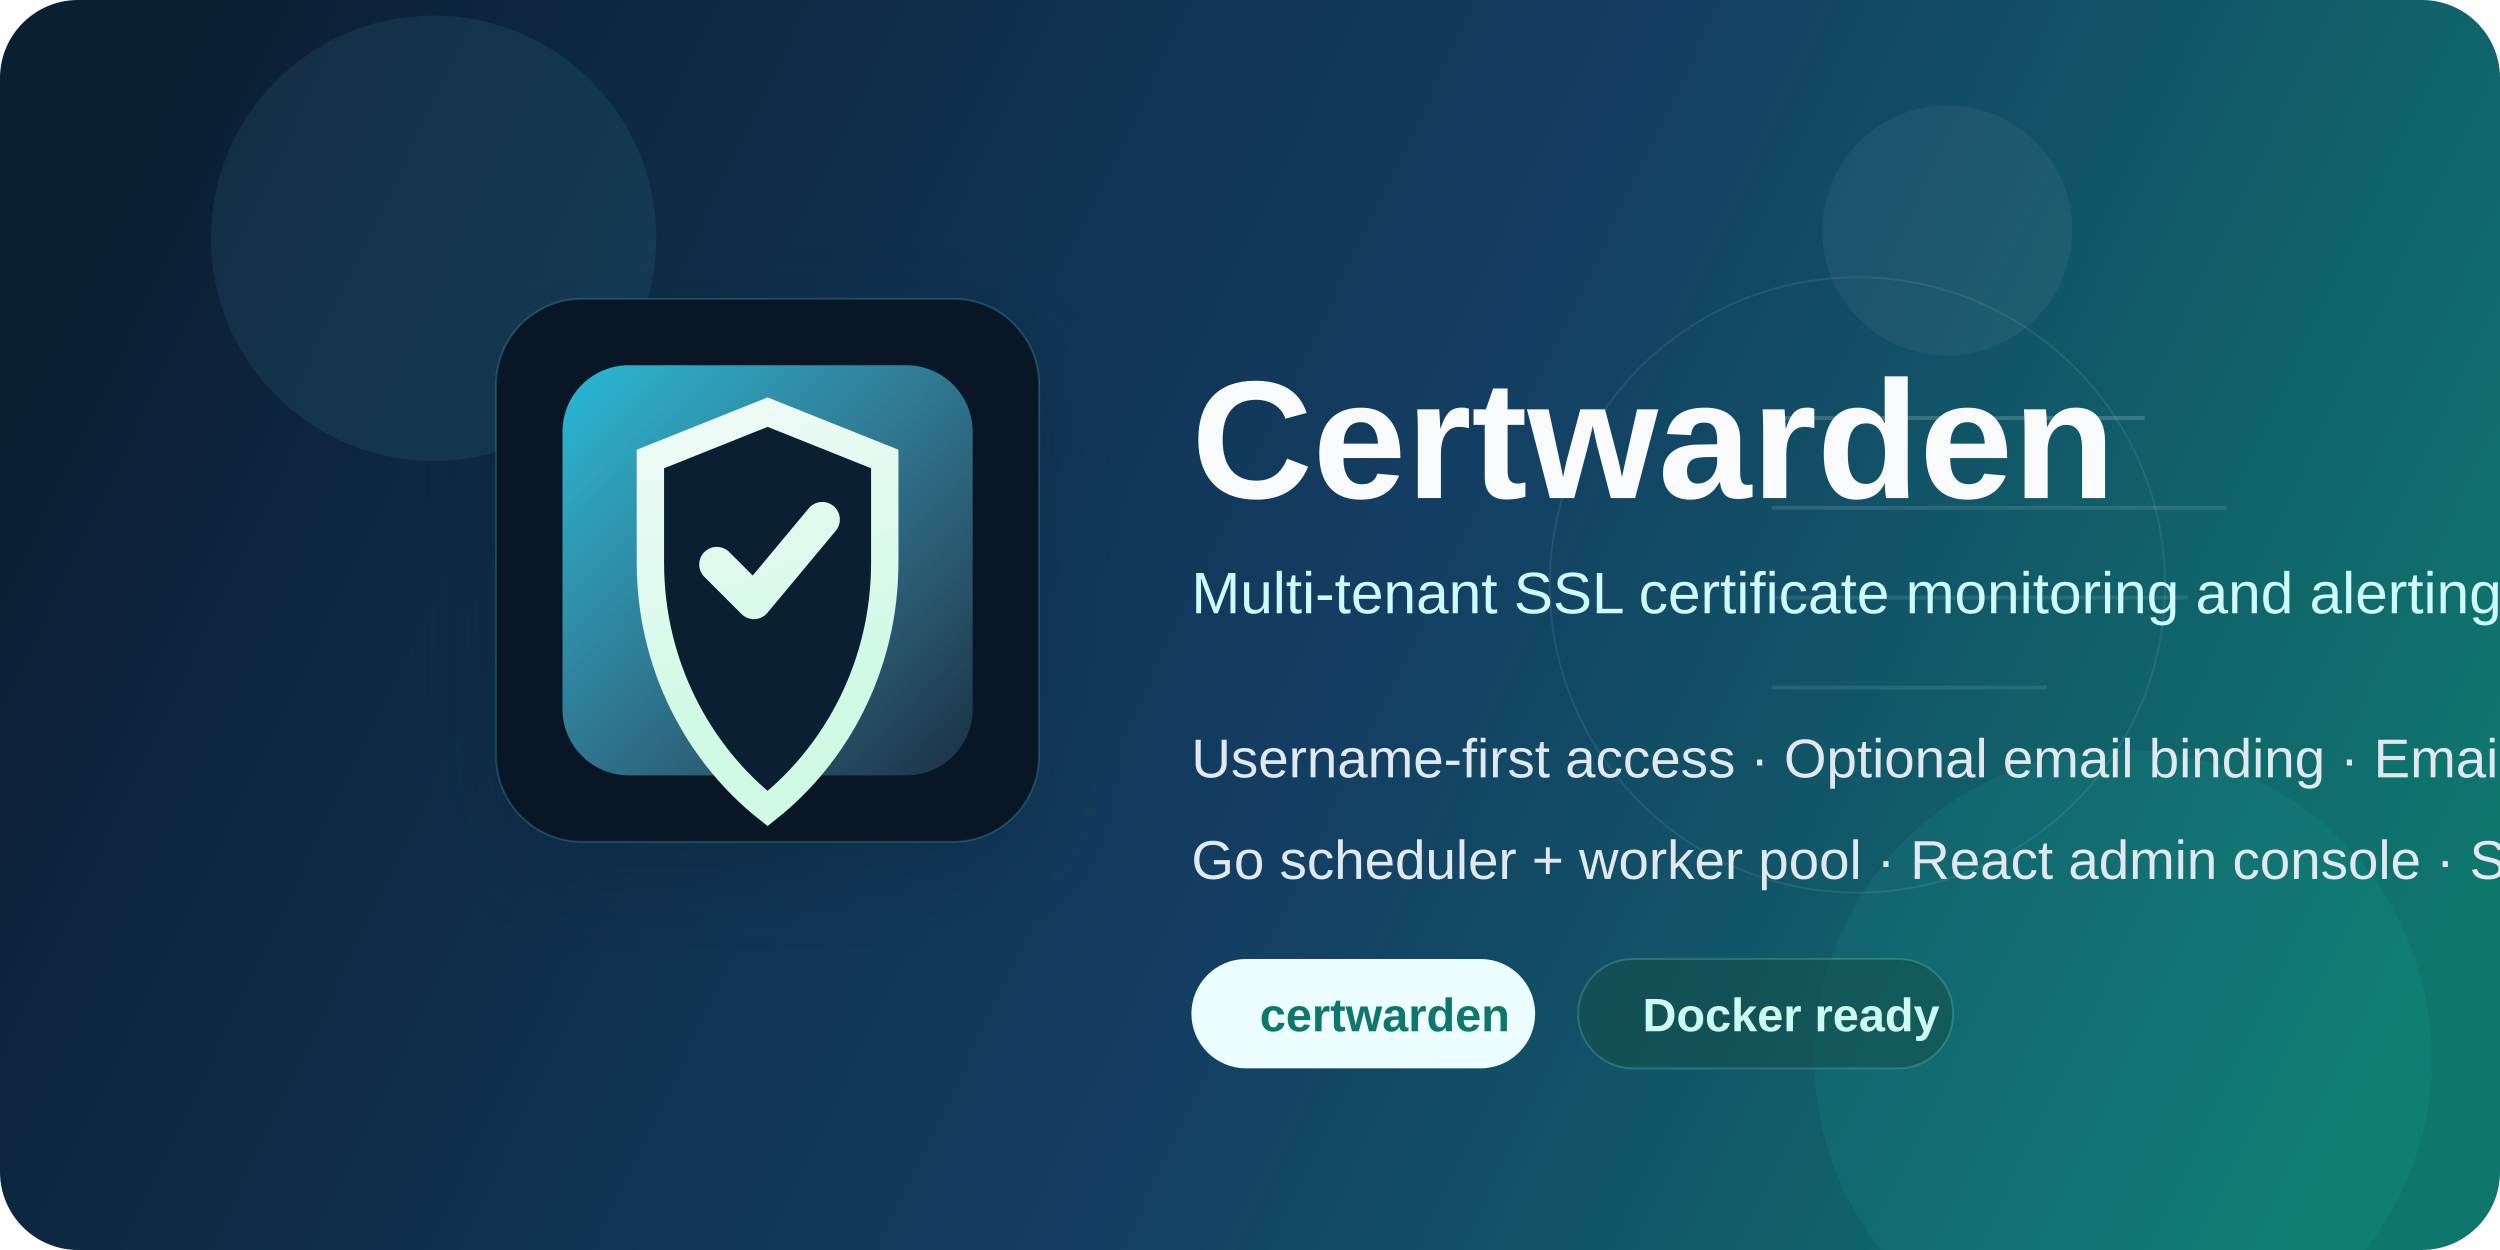
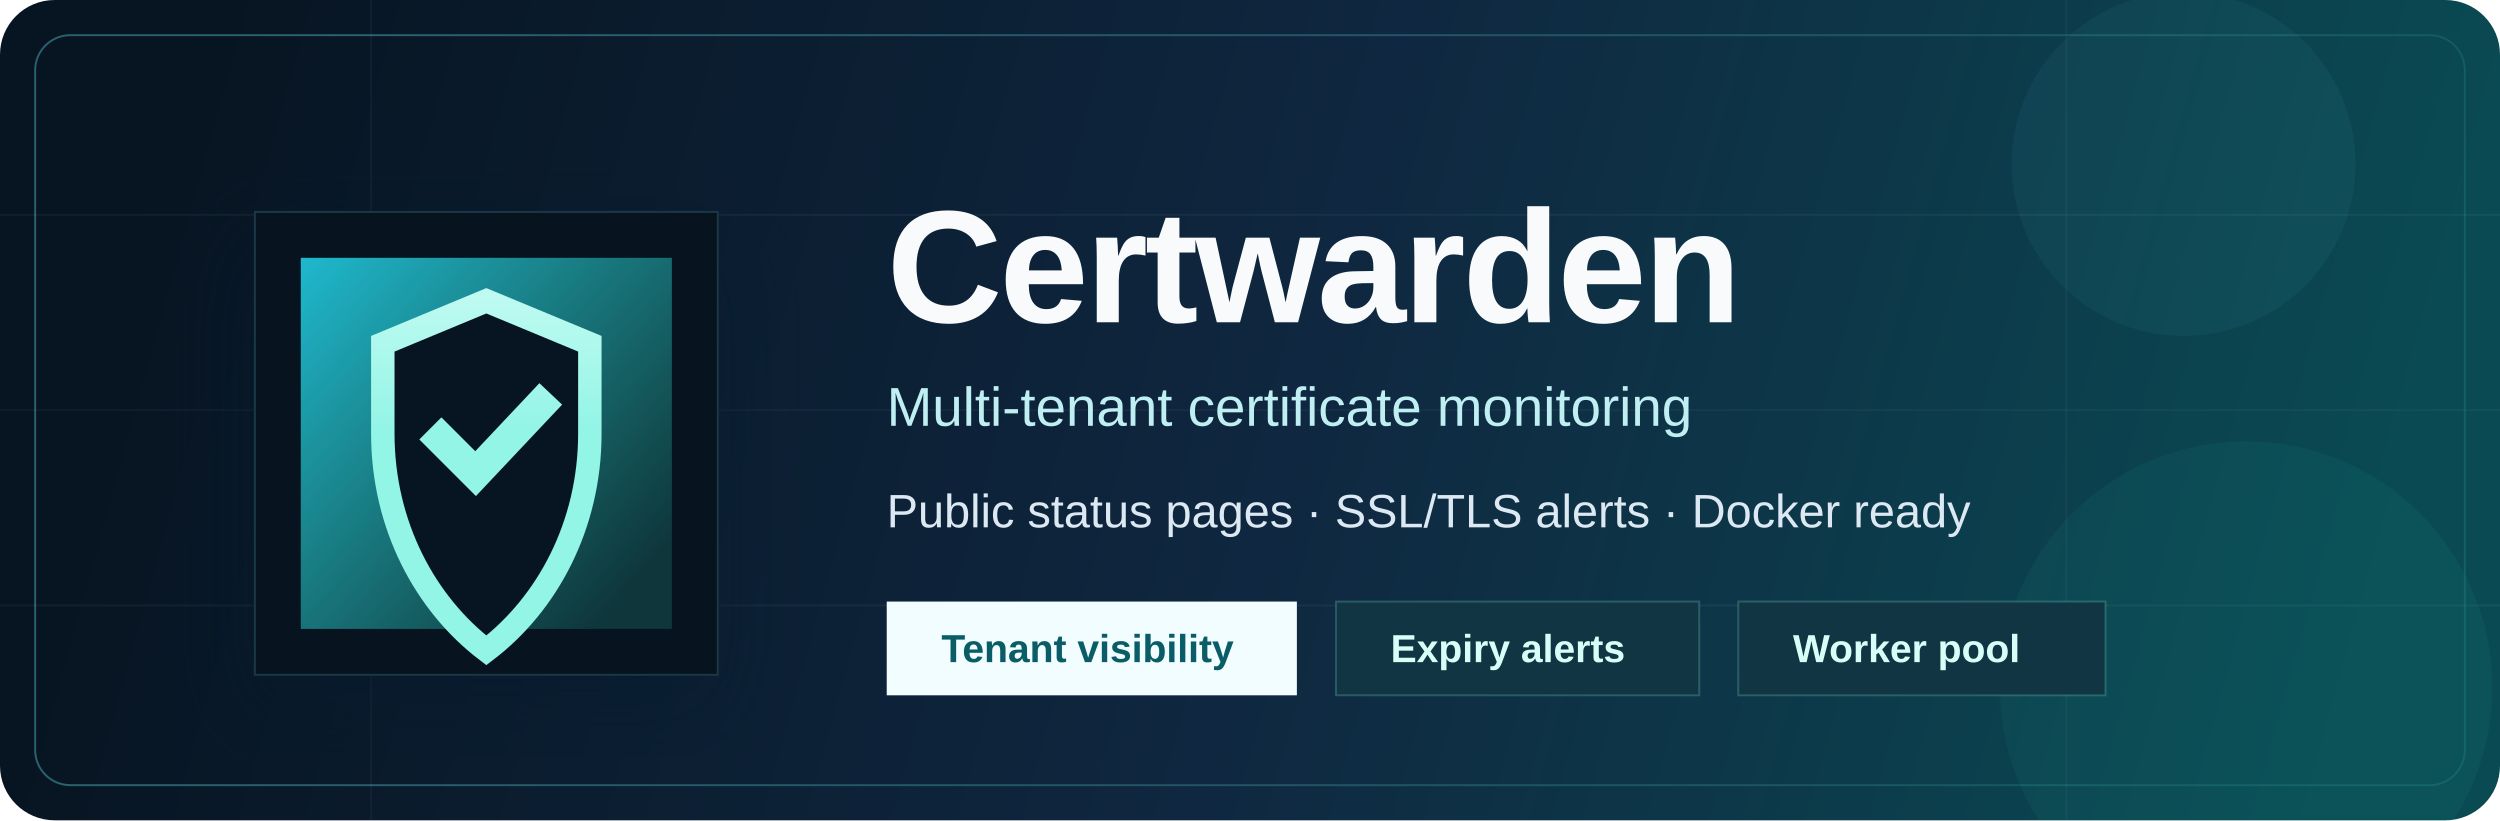
- <svg xmlns="http://www.w3.org/2000/svg" width="1280" height="640" viewBox="0 0 1280 640" fill="none" role="img" aria-labelledby="title desc">
+ <svg xmlns="http://www.w3.org/2000/svg" width="1280" height="420" viewBox="0 0 1280 420" fill="none" role="img" aria-labelledby="title desc">
  <defs>
-     <linearGradient id="bg" x1="84" y1="58" x2="1194" y2="590" gradientUnits="userSpaceOnUse">
-       <stop stop-color="#0B1F33" />
-       <stop offset="0.55" stop-color="#133E63" />
-       <stop offset="1" stop-color="#0F766E" />
+     <linearGradient id="bg" x1="72" y1="58" x2="1206" y2="372" gradientUnits="userSpaceOnUse">
+       <stop stop-color="#071421" />
+       <stop offset="0.52" stop-color="#0F2740" />
+       <stop offset="1" stop-color="#0A4B53" />
    </linearGradient>
-     <linearGradient id="glow" x1="278" y1="148" x2="512" y2="378" gradientUnits="userSpaceOnUse">
-       <stop stop-color="#22D3EE" stop-opacity="0.95" />
-       <stop offset="1" stop-color="#7DD3FC" stop-opacity="0.15" />
+     <linearGradient id="frame" x1="160" y1="52" x2="1122" y2="388" gradientUnits="userSpaceOnUse">
+       <stop stop-color="#67E8F9" stop-opacity="0.36" />
+       <stop offset="1" stop-color="#5EEAD4" stop-opacity="0.12" />
    </linearGradient>
-     <linearGradient id="accent" x1="365" y1="163" x2="427" y2="340" gradientUnits="userSpaceOnUse">
-       <stop stop-color="#F8FAFC" />
-       <stop offset="1" stop-color="#D1FAE5" />
+     <linearGradient id="shieldStroke" x1="0" y1="88" x2="0" y2="220" gradientUnits="userSpaceOnUse">
+       <stop stop-color="#E6FFFB" />
+       <stop offset="1" stop-color="#93F5E6" />
    </linearGradient>
-     <filter id="shadow" x="188" y="107" width="410" height="410" filterUnits="userSpaceOnUse" color-interpolation-filters="sRGB">
+     <linearGradient id="shieldGlow" x1="146" y1="120" x2="336" y2="288" gradientUnits="userSpaceOnUse">
+       <stop stop-color="#22D3EE" stop-opacity="0.9" />
+       <stop offset="1" stop-color="#2DD4BF" stop-opacity="0.18" />
+     </linearGradient>
+     <filter id="softShadow" x="86" y="62" width="326" height="326" filterUnits="userSpaceOnUse" color-interpolation-filters="sRGB">
      <feFlood flood-opacity="0" result="BackgroundImageFix" />
      <feColorMatrix in="SourceAlpha" type="matrix" values="0 0 0 0 0 0 0 0 0 0 0 0 0 0 0 0 0 0 127 0" result="hardAlpha" />
-       <feOffset dy="16" />
+       <feOffset dy="18" />
      <feGaussianBlur stdDeviation="22" />
-       <feColorMatrix type="matrix" values="0 0 0 0 0.035 0 0 0 0 0.122 0 0 0 0 0.2 0 0 0 0.28 0" />
+       <feColorMatrix type="matrix" values="0 0 0 0 0.012 0 0 0 0 0.102 0 0 0 0 0.18 0 0 0 0.42 0" />
      <feBlend mode="normal" in2="BackgroundImageFix" result="effect1_dropShadow_0_1" />
      <feBlend mode="normal" in="SourceGraphic" in2="effect1_dropShadow_0_1" result="shape" />
    </filter>
  </defs>
-   <rect width="1280" height="640" rx="40" fill="url(#bg)" />
-   <circle cx="222" cy="122" r="114" fill="#67E8F9" fill-opacity="0.08" />
-   <circle cx="1087" cy="542" r="158" fill="#2DD4BF" fill-opacity="0.08" />
-   <circle cx="997" cy="118" r="64" fill="#F8FAFC" fill-opacity="0.05" />
-   <path d="M951 142C1037.9 142 1108.5 212.6 1108.5 299.5C1108.5 386.4 1037.9 457 951 457C864.1 457 793.5 386.4 793.5 299.5C793.5 212.6 864.1 142 951 142Z" stroke="#F8FAFC" stroke-opacity="0.08" />
-   <path d="M907 214H1098" stroke="#F8FAFC" stroke-opacity="0.18" stroke-width="2" />
-   <path d="M907 260H1140" stroke="#F8FAFC" stroke-opacity="0.12" stroke-width="2" />
-   <path d="M907 306H1120" stroke="#F8FAFC" stroke-opacity="0.1" stroke-width="2" />
-   <path d="M907 352H1048" stroke="#F8FAFC" stroke-opacity="0.1" stroke-width="2" />
-   <g filter="url(#shadow)">
-     <rect x="254" y="153" width="278" height="278" rx="44" fill="#081625" />
-     <rect x="254" y="153" width="278" height="278" rx="44" stroke="#67E8F9" stroke-opacity="0.2" />
-     <rect x="288" y="187" width="210" height="210" rx="34" fill="url(#glow)" />
-     <path d="M393 211L453 235V288C453 341.147 427.896 386.387 393 414C358.104 386.387 333 341.147 333 288V235L393 211Z" fill="#0B1F33" stroke="url(#accent)" stroke-width="14" />
-     <path d="M367 289L386 308L421 266" stroke="url(#accent)" stroke-width="18" stroke-linecap="round" stroke-linejoin="round" />
+   <rect width="1280" height="420" rx="28" fill="url(#bg)" />
+   <rect x="18" y="18" width="1244" height="384" rx="18" stroke="url(#frame)" />
+   <path d="M0 110H1280" stroke="#D9F8FF" stroke-opacity="0.05" />
+   <path d="M0 210H1280" stroke="#D9F8FF" stroke-opacity="0.04" />
+   <path d="M0 310H1280" stroke="#D9F8FF" stroke-opacity="0.05" />
+   <path d="M190 0V420" stroke="#D9F8FF" stroke-opacity="0.04" />
+   <path d="M1058 0V420" stroke="#D9F8FF" stroke-opacity="0.04" />
+   <circle cx="1118" cy="84" r="88" fill="#67E8F9" fill-opacity="0.05" />
+   <circle cx="1150" cy="352" r="126" fill="#2DD4BF" fill-opacity="0.06" />
+   <g filter="url(#softShadow)">
+     <rect x="130" y="108" width="238" height="238" fill="#07131E" />
+     <rect x="130.5" y="108.5" width="237" height="237" stroke="#67E8F9" stroke-opacity="0.18" />
+     <rect x="154" y="132" width="190" height="190" fill="url(#shieldGlow)" />
+     <path d="M249 154L302 176V222C302 269.128 280.058 309.331 249 333C217.942 309.331 196 269.128 196 222V176L249 154Z" fill="#071421" stroke="url(#shieldStroke)" stroke-width="12" />
+     <path d="M226 225L243.5 242.5L276.5 207.5" stroke="url(#shieldStroke)" stroke-width="16" stroke-linecap="square" stroke-linejoin="miter" />
  </g>
-   <text x="610" y="255" fill="#F8FAFC" font-size="86" font-family="Segoe UI, Arial, sans-serif" font-weight="700">Certwarden</text>
-   <text x="610" y="314" fill="#CFFAFE" font-size="30" font-family="Segoe UI, Arial, sans-serif" font-weight="500">Multi-tenant SSL certificate monitoring and alerting</text>
-   <text x="610" y="398" fill="#E2E8F0" font-size="28" font-family="Segoe UI, Arial, sans-serif">Username-first access · Optional email binding · Email / Telegram / Webhook</text>
-   <text x="610" y="450" fill="#E2E8F0" font-size="28" font-family="Segoe UI, Arial, sans-serif">Go scheduler + worker pool · React admin console · SQLite / MySQL / PostgreSQL</text>
-   <rect x="610" y="491" width="176" height="56" rx="28" fill="#ECFEFF" />
-   <text x="645" y="528" fill="#0F766E" font-size="24" font-family="Segoe UI, Arial, sans-serif" font-weight="700">certwarden</text>
-   <rect x="808" y="491" width="192" height="56" rx="28" fill="#134E4A" fill-opacity="0.55" stroke="#99F6E4" stroke-opacity="0.2" />
-   <text x="841" y="528" fill="#CCFBF1" font-size="24" font-family="Segoe UI, Arial, sans-serif" font-weight="600">Docker ready</text>
+   <text x="454" y="165" fill="#F8FAFC" font-size="82" font-family="Segoe UI, Arial, sans-serif" font-weight="700" letter-spacing="-1.5">Certwarden</text>
+   <text x="454" y="218" fill="#BFEFF3" font-size="28" font-family="Segoe UI, Arial, sans-serif" font-weight="500">Multi-tenant certificate monitoring</text>
+   <text x="454" y="270" fill="#DCE8F2" font-size="24" font-family="Segoe UI, Arial, sans-serif">Public status pages · SSL/TLS alerts · Docker ready</text>
+   <rect x="454" y="308" width="210" height="48" fill="#F1FDFF" />
+   <text x="482" y="339" fill="#0A5D66" font-size="20" font-family="Segoe UI, Arial, sans-serif" font-weight="700">Tenant visibility</text>
+   <rect x="684" y="308" width="186" height="48" fill="#113542" stroke="#87F0E0" stroke-opacity="0.22" />
+   <text x="712" y="339" fill="#D6FFF8" font-size="20" font-family="Segoe UI, Arial, sans-serif" font-weight="600">Expiry alerts</text>
+   <rect x="890" y="308" width="188" height="48" fill="#113542" stroke="#87F0E0" stroke-opacity="0.22" />
+   <text x="918" y="339" fill="#D6FFF8" font-size="20" font-family="Segoe UI, Arial, sans-serif" font-weight="600">Worker pool</text>
</svg>
